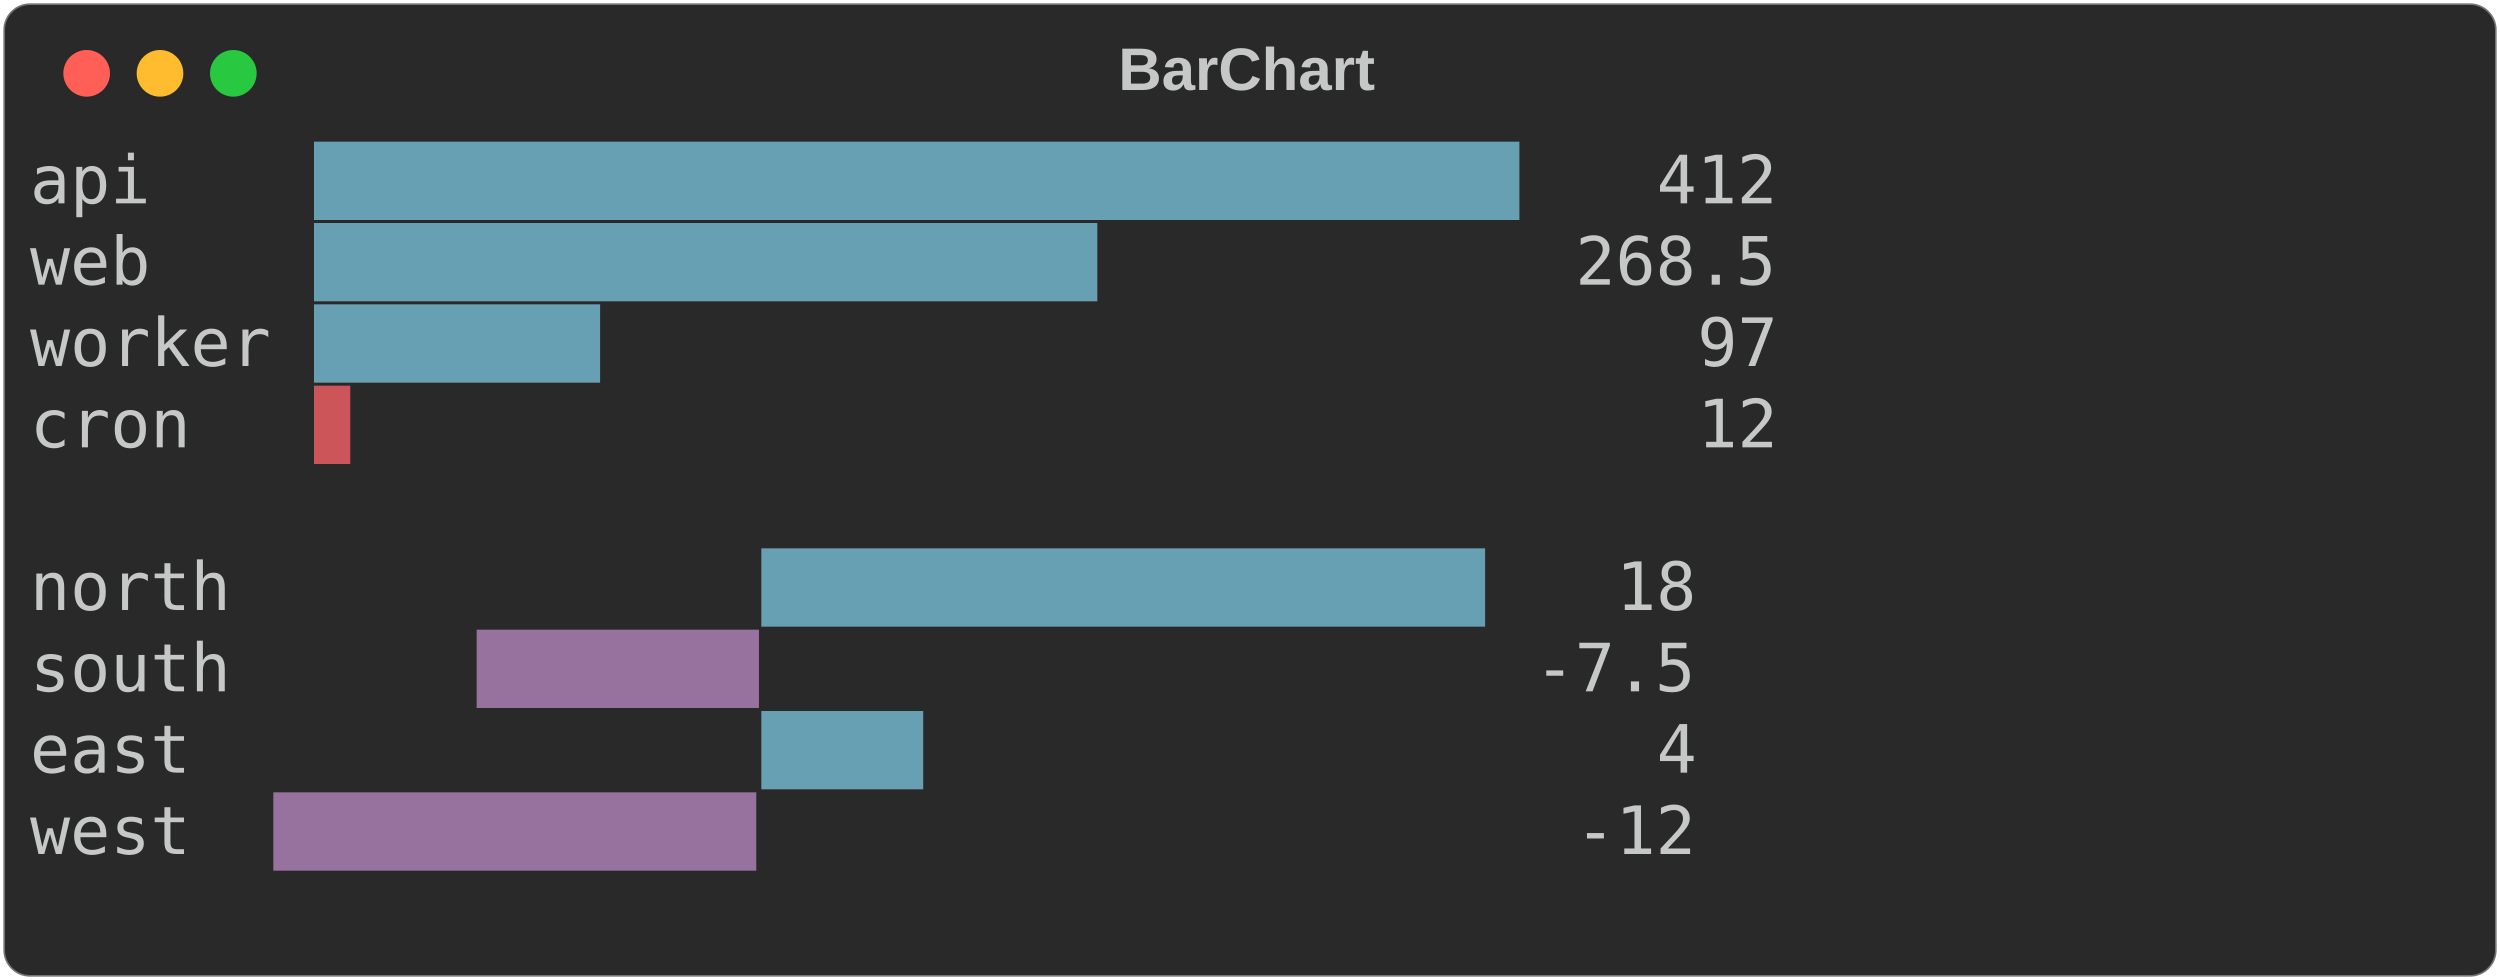
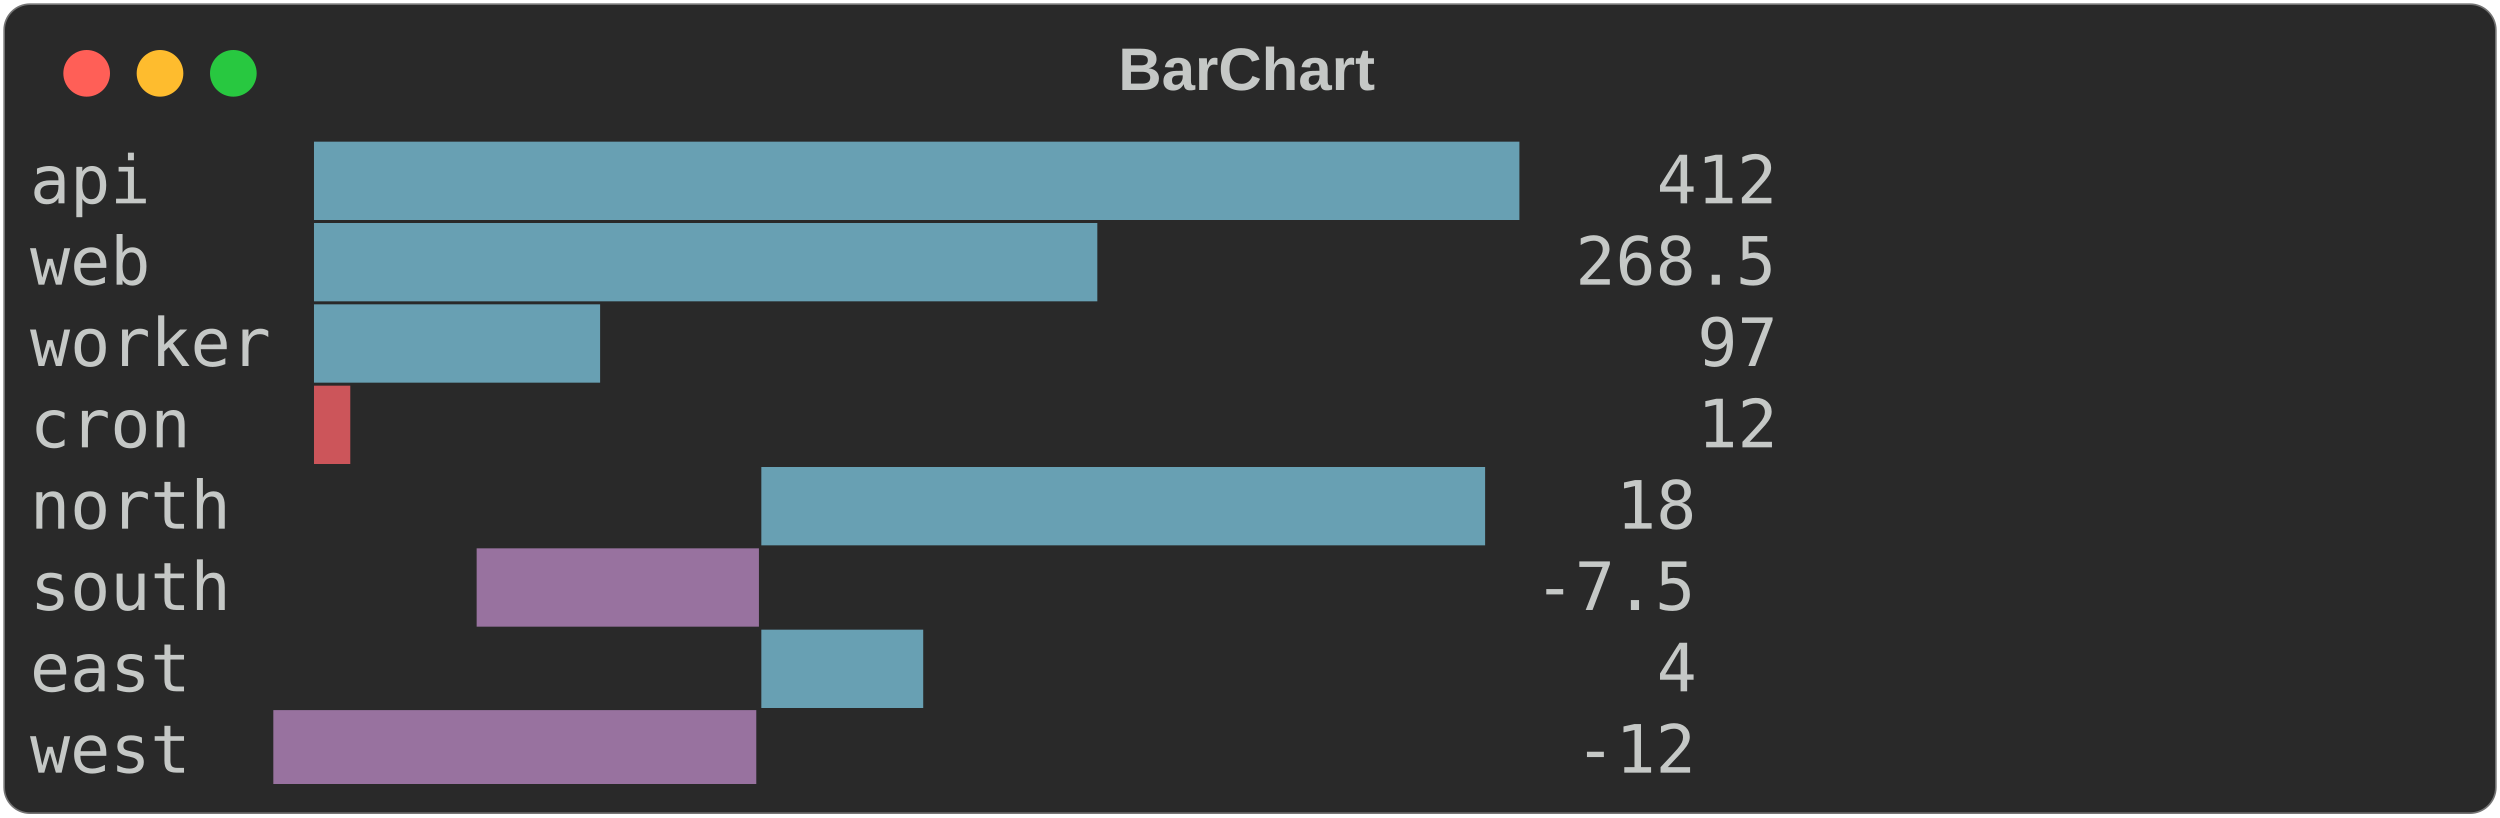
- <svg xmlns="http://www.w3.org/2000/svg" class="rich-terminal" viewBox="0 0 750 294.0">
+ <svg xmlns="http://www.w3.org/2000/svg" class="rich-terminal" viewBox="0 0 750 245.2">
  <style>

    @font-face {
        font-family: "Fira Code";
        src: local("FiraCode-Regular"),
                url("https://cdnjs.cloudflare.com/ajax/libs/firacode/6.2.0/woff2/FiraCode-Regular.woff2") format("woff2"),
                url("https://cdnjs.cloudflare.com/ajax/libs/firacode/6.2.0/woff/FiraCode-Regular.woff") format("woff");
        font-style: normal;
        font-weight: 400;
    }
    @font-face {
        font-family: "Fira Code";
        src: local("FiraCode-Bold"),
                url("https://cdnjs.cloudflare.com/ajax/libs/firacode/6.2.0/woff2/FiraCode-Bold.woff2") format("woff2"),
                url("https://cdnjs.cloudflare.com/ajax/libs/firacode/6.2.0/woff/FiraCode-Bold.woff") format("woff");
        font-style: bold;
        font-weight: 700;
    }

    .guide_charts-bars-matrix {
        font-family: Fira Code, monospace;
        font-size: 20px;
        line-height: 24.4px;
        font-variant-east-asian: full-width;
    }

    .guide_charts-bars-title {
        font-size: 18px;
        font-weight: bold;
        font-family: arial;
    }

    .guide_charts-bars-r1 { fill: #c5c8c6 }
.guide_charts-bars-r2 { fill: #68a0b3 }
.guide_charts-bars-r3 { fill: #cc555a;font-weight: bold }
.guide_charts-bars-r4 { fill: #98729f }
    </style>
  <defs>
    <clipPath id="guide_charts-bars-clip-terminal">
-       <rect x="0" y="0" width="731.0" height="243.0" />
+       <rect x="0" y="0" width="731.0" height="194.2" />
    </clipPath>
    <clipPath id="guide_charts-bars-line-0">
      <rect x="0" y="1.5" width="732" height="24.65" />
    </clipPath>
    <clipPath id="guide_charts-bars-line-1">
      <rect x="0" y="25.9" width="732" height="24.65" />
    </clipPath>
    <clipPath id="guide_charts-bars-line-2">
      <rect x="0" y="50.3" width="732" height="24.65" />
    </clipPath>
    <clipPath id="guide_charts-bars-line-3">
      <rect x="0" y="74.7" width="732" height="24.65" />
    </clipPath>
    <clipPath id="guide_charts-bars-line-4">
      <rect x="0" y="99.1" width="732" height="24.65" />
    </clipPath>
    <clipPath id="guide_charts-bars-line-5">
      <rect x="0" y="123.5" width="732" height="24.65" />
    </clipPath>
    <clipPath id="guide_charts-bars-line-6">
      <rect x="0" y="147.9" width="732" height="24.65" />
    </clipPath>
-     <clipPath id="guide_charts-bars-line-7">
-       <rect x="0" y="172.3" width="732" height="24.65" />
-     </clipPath>
-     <clipPath id="guide_charts-bars-line-8">
-       <rect x="0" y="196.7" width="732" height="24.65" />
-     </clipPath>
  </defs>
-   <rect fill="#292929" stroke="rgba(255,255,255,0.35)" stroke-width="1" x="1" y="1" width="748" height="292" rx="8" />
+   <rect fill="#292929" stroke="rgba(255,255,255,0.35)" stroke-width="1" x="1" y="1" width="748" height="243.2" rx="8" />
  <text class="guide_charts-bars-title" fill="#c5c8c6" text-anchor="middle" x="374" y="27">BarChart</text>
  <g transform="translate(26,22)">
    <circle cx="0" cy="0" r="7" fill="#ff5f57" />
    <circle cx="22" cy="0" r="7" fill="#febc2e" />
    <circle cx="44" cy="0" r="7" fill="#28c840" />
  </g>
  <g transform="translate(9, 41)" clip-path="url(#guide_charts-bars-clip-terminal)">
    <g class="guide_charts-bars-matrix">
      <text class="guide_charts-bars-r1" x="0" y="20" textLength="36.6" clip-path="url(#guide_charts-bars-line-0)">api</text>
      <text class="guide_charts-bars-r2" x="85.4" y="20" textLength="366" clip-path="url(#guide_charts-bars-line-0)">██████████████████████████████</text>
      <text class="guide_charts-bars-r1" x="488" y="20" textLength="36.6" clip-path="url(#guide_charts-bars-line-0)">412</text>
      <text class="guide_charts-bars-r1" x="732" y="20" textLength="12.2" clip-path="url(#guide_charts-bars-line-0)">
</text>
      <text class="guide_charts-bars-r1" x="0" y="44.4" textLength="36.6" clip-path="url(#guide_charts-bars-line-1)">web</text>
      <text class="guide_charts-bars-r2" x="85.4" y="44.4" textLength="244" clip-path="url(#guide_charts-bars-line-1)">███████████████████▌</text>
      <text class="guide_charts-bars-r1" x="463.6" y="44.4" textLength="61" clip-path="url(#guide_charts-bars-line-1)">268.5</text>
      <text class="guide_charts-bars-r1" x="732" y="44.4" textLength="12.2" clip-path="url(#guide_charts-bars-line-1)">
</text>
      <text class="guide_charts-bars-r1" x="0" y="68.8" textLength="73.2" clip-path="url(#guide_charts-bars-line-2)">worker</text>
      <text class="guide_charts-bars-r2" x="85.4" y="68.8" textLength="97.6" clip-path="url(#guide_charts-bars-line-2)">███████▏</text>
      <text class="guide_charts-bars-r1" x="500.2" y="68.8" textLength="24.4" clip-path="url(#guide_charts-bars-line-2)">97</text>
      <text class="guide_charts-bars-r1" x="732" y="68.8" textLength="12.2" clip-path="url(#guide_charts-bars-line-2)">
</text>
      <text class="guide_charts-bars-r1" x="0" y="93.2" textLength="48.8" clip-path="url(#guide_charts-bars-line-3)">cron</text>
      <text class="guide_charts-bars-r3" x="85.4" y="93.2" textLength="12.2" clip-path="url(#guide_charts-bars-line-3)">▉</text>
      <text class="guide_charts-bars-r1" x="500.2" y="93.2" textLength="24.4" clip-path="url(#guide_charts-bars-line-3)">12</text>
      <text class="guide_charts-bars-r1" x="732" y="93.2" textLength="12.2" clip-path="url(#guide_charts-bars-line-3)">
</text>
+       <text class="guide_charts-bars-r1" x="0" y="117.6" textLength="61" clip-path="url(#guide_charts-bars-line-4)">north</text>
+       <text class="guide_charts-bars-r2" x="219.6" y="117.6" textLength="219.6" clip-path="url(#guide_charts-bars-line-4)">██████████████████</text>
+       <text class="guide_charts-bars-r1" x="475.8" y="117.6" textLength="24.4" clip-path="url(#guide_charts-bars-line-4)">18</text>
      <text class="guide_charts-bars-r1" x="732" y="117.6" textLength="12.2" clip-path="url(#guide_charts-bars-line-4)">
</text>
-       <text class="guide_charts-bars-r1" x="0" y="142" textLength="61" clip-path="url(#guide_charts-bars-line-5)">north</text>
-       <text class="guide_charts-bars-r2" x="219.6" y="142" textLength="219.6" clip-path="url(#guide_charts-bars-line-5)">██████████████████</text>
-       <text class="guide_charts-bars-r1" x="475.8" y="142" textLength="24.4" clip-path="url(#guide_charts-bars-line-5)">18</text>
+       <text class="guide_charts-bars-r1" x="0" y="142" textLength="61" clip-path="url(#guide_charts-bars-line-5)">south</text>
+       <text class="guide_charts-bars-r4" x="134.2" y="142" textLength="85.4" clip-path="url(#guide_charts-bars-line-5)">███████</text>
+       <text class="guide_charts-bars-r1" x="451.4" y="142" textLength="48.8" clip-path="url(#guide_charts-bars-line-5)">-7.5</text>
      <text class="guide_charts-bars-r1" x="732" y="142" textLength="12.2" clip-path="url(#guide_charts-bars-line-5)">
</text>
-       <text class="guide_charts-bars-r1" x="0" y="166.4" textLength="61" clip-path="url(#guide_charts-bars-line-6)">south</text>
-       <text class="guide_charts-bars-r4" x="134.2" y="166.4" textLength="85.4" clip-path="url(#guide_charts-bars-line-6)">███████</text>
-       <text class="guide_charts-bars-r1" x="451.4" y="166.4" textLength="48.8" clip-path="url(#guide_charts-bars-line-6)">-7.5</text>
+       <text class="guide_charts-bars-r1" x="0" y="166.4" textLength="48.8" clip-path="url(#guide_charts-bars-line-6)">east</text>
+       <text class="guide_charts-bars-r2" x="219.6" y="166.4" textLength="48.8" clip-path="url(#guide_charts-bars-line-6)">████</text>
+       <text class="guide_charts-bars-r1" x="488" y="166.4" textLength="12.2" clip-path="url(#guide_charts-bars-line-6)">4</text>
      <text class="guide_charts-bars-r1" x="732" y="166.4" textLength="12.2" clip-path="url(#guide_charts-bars-line-6)">
</text>
-       <text class="guide_charts-bars-r1" x="0" y="190.8" textLength="48.8" clip-path="url(#guide_charts-bars-line-7)">east</text>
-       <text class="guide_charts-bars-r2" x="219.6" y="190.8" textLength="48.8" clip-path="url(#guide_charts-bars-line-7)">████</text>
-       <text class="guide_charts-bars-r1" x="488" y="190.8" textLength="12.2" clip-path="url(#guide_charts-bars-line-7)">4</text>
+       <text class="guide_charts-bars-r1" x="0" y="190.8" textLength="48.8" clip-path="url(#guide_charts-bars-line-7)">west</text>
+       <text class="guide_charts-bars-r4" x="73.2" y="190.8" textLength="146.4" clip-path="url(#guide_charts-bars-line-7)">████████████</text>
+       <text class="guide_charts-bars-r1" x="463.6" y="190.8" textLength="36.6" clip-path="url(#guide_charts-bars-line-7)">-12</text>
      <text class="guide_charts-bars-r1" x="732" y="190.8" textLength="12.2" clip-path="url(#guide_charts-bars-line-7)">
- </text>
-       <text class="guide_charts-bars-r1" x="0" y="215.2" textLength="48.8" clip-path="url(#guide_charts-bars-line-8)">west</text>
-       <text class="guide_charts-bars-r4" x="73.2" y="215.2" textLength="146.4" clip-path="url(#guide_charts-bars-line-8)">████████████</text>
-       <text class="guide_charts-bars-r1" x="463.6" y="215.2" textLength="36.6" clip-path="url(#guide_charts-bars-line-8)">-12</text>
-       <text class="guide_charts-bars-r1" x="732" y="215.2" textLength="12.2" clip-path="url(#guide_charts-bars-line-8)">
- </text>
-       <text class="guide_charts-bars-r1" x="732" y="239.6" textLength="12.2" clip-path="url(#guide_charts-bars-line-9)">
</text>
    </g>
  </g>
</svg>
